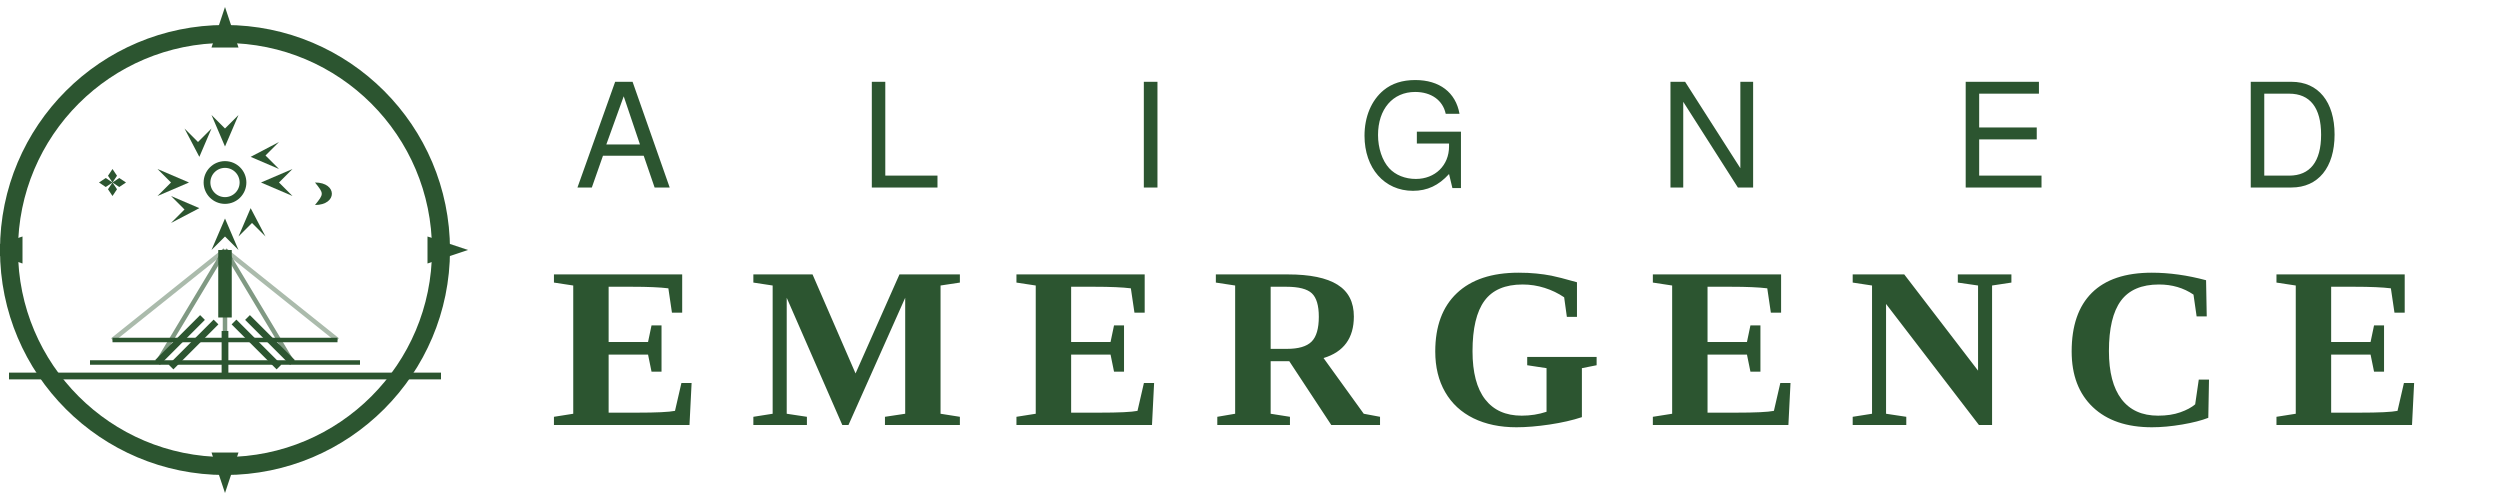
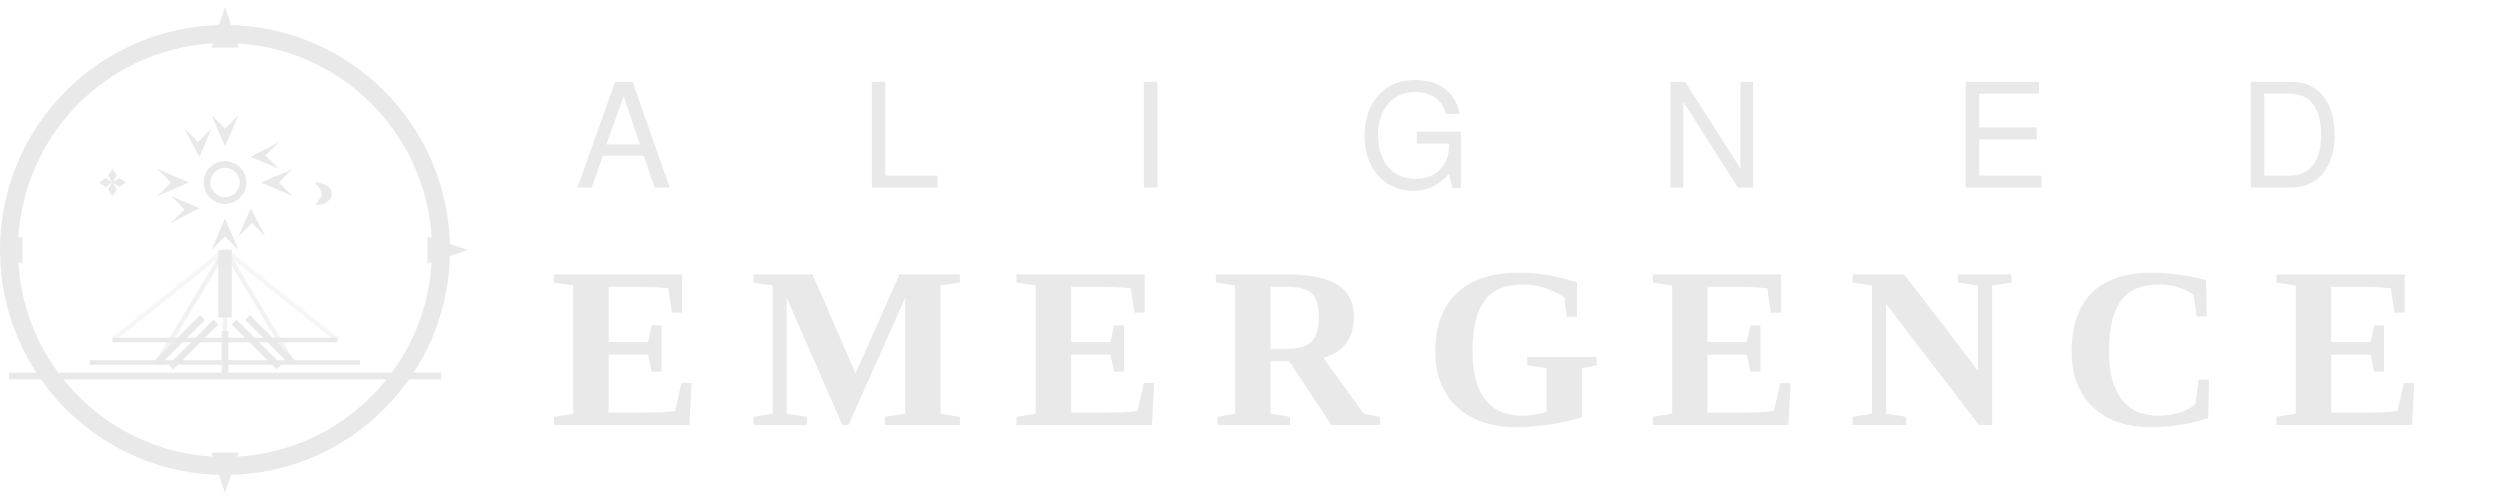
<svg xmlns="http://www.w3.org/2000/svg" viewBox="0 0 1000 200">
  <defs>
    <style>
-       .logo-text-green {
+       .logo-text-light {
        font-family: 'Helvetica Neue', 'Helvetica', 'Arial', sans-serif;
-         fill: #2c5530;
+         fill: #E9E9E9;
      }
      .aligned {
        font-size: 58px;
        font-weight: 300;
        letter-spacing: 1.3em;
      }
      .emergence {
        font-size: 92px;
        font-weight: 700;
        letter-spacing: 0.2em;
        font-family: 'Times New Roman', 'Georgia', serif;
      }
    </style>
  </defs>
  <g transform="translate(90, 100) scale(1.8)">
-     <circle cx="0" cy="0" r="48" fill="none" stroke="#2c5530" stroke-width="4" />
-     <path d="M0,-54 L-3,-45 L3,-45 Z" fill="#2c5530" />
-     <path d="M0,54 L-3,45 L3,45 Z" fill="#2c5530" />
-     <path d="M-54,0 L-45,-3 L-45,3 Z" fill="#2c5530" />
-     <path d="M54,0 L45,-3 L45,3 Z" fill="#2c5530" />
-     <line x1="0" y1="0" x2="0" y2="15" stroke="#2c5530" stroke-width="3" />
-     <line x1="0" y1="0" x2="-15" y2="25" stroke="#2c5530" stroke-width="1" opacity="0.6" />
-     <line x1="0" y1="0" x2="0" y2="25" stroke="#2c5530" stroke-width="1" opacity="0.6" />
-     <line x1="0" y1="0" x2="15" y2="25" stroke="#2c5530" stroke-width="1" opacity="0.6" />
-     <line x1="0" y1="0" x2="-25" y2="20" stroke="#2c5530" stroke-width="1" opacity="0.4" />
-     <line x1="0" y1="0" x2="25" y2="20" stroke="#2c5530" stroke-width="1" opacity="0.4" />
+     <circle cx="0" cy="0" r="48" fill="none" stroke="#E9E9E9" stroke-width="4" />
+     <path d="M0,-54 L-3,-45 L3,-45 Z" fill="#E9E9E9" />
+     <path d="M0,54 L-3,45 L3,45 Z" fill="#E9E9E9" />
+     <path d="M-54,0 L-45,-3 L-45,3 Z" fill="#E9E9E9" />
+     <path d="M54,0 L45,-3 L45,3 Z" fill="#E9E9E9" />
+     <line x1="0" y1="0" x2="0" y2="15" stroke="#E9E9E9" stroke-width="3" />
+     <line x1="0" y1="0" x2="-15" y2="25" stroke="#E9E9E9" stroke-width="1" opacity="0.6" />
+     <line x1="0" y1="0" x2="0" y2="25" stroke="#E9E9E9" stroke-width="1" opacity="0.6" />
+     <line x1="0" y1="0" x2="15" y2="25" stroke="#E9E9E9" stroke-width="1" opacity="0.6" />
+     <line x1="0" y1="0" x2="-25" y2="20" stroke="#E9E9E9" stroke-width="1" opacity="0.4" />
+     <line x1="0" y1="0" x2="25" y2="20" stroke="#E9E9E9" stroke-width="1" opacity="0.4" />
    <g transform="translate(0,-15)">
-       <circle cx="0" cy="0" r="4" fill="none" stroke="#2c5530" stroke-width="1.5" />
-       <path d="M0,-8 L-3,-15 L0,-12 L3,-15 Z" fill="#2c5530" />
-       <path d="M8,0 L15,-3 L12,0 L15,3 Z" fill="#2c5530" />
-       <path d="M0,8 L3,15 L0,12 L-3,15 Z" fill="#2c5530" />
-       <path d="M-8,0 L-15,3 L-12,0 L-15,-3 Z" fill="#2c5530" />
-       <path d="M5.7,-5.7 L12,-9 L9,-6 L12,-3 Z" fill="#2c5530" />
-       <path d="M5.7,5.7 L9,12 L6,9 L3,12 Z" fill="#2c5530" />
-       <path d="M-5.7,5.7 L-12,9 L-9,6 L-12,3 Z" fill="#2c5530" />
-       <path d="M-5.7,-5.7 L-9,-12 L-6,-9 L-3,-12 Z" fill="#2c5530" />
+       <circle cx="0" cy="0" r="4" fill="none" stroke="#E9E9E9" stroke-width="1.5" />
+       <path d="M0,-8 L-3,-15 L0,-12 L3,-15 Z" fill="#E9E9E9" />
+       <path d="M8,0 L15,-3 L12,0 L15,3 Z" fill="#E9E9E9" />
+       <path d="M0,8 L3,15 L0,12 L-3,15 Z" fill="#E9E9E9" />
+       <path d="M-8,0 L-15,3 L-12,0 L-15,-3 Z" fill="#E9E9E9" />
+       <path d="M5.7,-5.7 L12,-9 L9,-6 L12,-3 Z" fill="#E9E9E9" />
+       <path d="M5.7,5.7 L9,12 L6,9 L3,12 Z" fill="#E9E9E9" />
+       <path d="M-5.7,5.7 L-12,9 L-9,6 L-12,3 Z" fill="#E9E9E9" />
+       <path d="M-5.7,-5.7 L-9,-12 L-6,-9 L-3,-12 Z" fill="#E9E9E9" />
    </g>
    <g transform="translate(-25,-15)">
-       <path d="M0,-3 L-1,-1.5 L0,0 L1,-1.5 Z" fill="#2c5530" />
-       <path d="M3,0 L1.5,-1 L0,0 L1.5,1 Z" fill="#2c5530" />
-       <path d="M0,3 L1,1.5 L0,0 L-1,1.5 Z" fill="#2c5530" />
-       <path d="M-3,0 L-1.5,1 L0,0 L-1.5,-1 Z" fill="#2c5530" />
+       <path d="M0,-3 L-1,-1.5 L0,0 L1,-1.5 Z" fill="#E9E9E9" />
+       <path d="M3,0 L1.5,-1 L0,0 L1.5,1 Z" fill="#E9E9E9" />
+       <path d="M0,3 L1,1.5 L0,0 L-1,1.5 Z" fill="#E9E9E9" />
+       <path d="M-3,0 L-1.5,1 L0,0 L-1.5,-1 Z" fill="#E9E9E9" />
    </g>
-     <path d="M20,-15 C25,-15 25,-10 20,-10 C22,-12.5 22,-12.5 20,-15" fill="#2c5530" />
-     <line x1="-25" y1="20" x2="25" y2="20" stroke="#2c5530" stroke-width="1" />
-     <line x1="-48" y1="28" x2="48" y2="28" stroke="#2c5530" stroke-width="1.5" />
-     <line x1="-30" y1="25" x2="30" y2="25" stroke="#2c5530" stroke-width="1" />
-     <g stroke="#2c5530" stroke-width="1.5" fill="none">
+     <path d="M20,-15 C25,-15 25,-10 20,-10 C22,-12.5 22,-12.5 20,-15" fill="#E9E9E9" />
+     <line x1="-25" y1="20" x2="25" y2="20" stroke="#E9E9E9" stroke-width="1" />
+     <line x1="-48" y1="28" x2="48" y2="28" stroke="#E9E9E9" stroke-width="1.5" />
+     <line x1="-30" y1="25" x2="30" y2="25" stroke="#E9E9E9" stroke-width="1" />
+     <g stroke="#E9E9E9" stroke-width="1.5" fill="none">
      <path d="M-5,15 Q-10,20 -15,25" />
      <path d="M0,18 Q0,23 0,28" />
      <path d="M5,15 Q10,20 15,25" />
      <path d="M-2,16 Q-7,21 -12,26" />
      <path d="M2,16 Q7,21 12,26" />
    </g>
  </g>
-   <text x="230" y="75" class="logo-text-green aligned">ALIGNED</text>
-   <text x="220" y="170" class="logo-text-green emergence">EMERGENCE</text>
+   <text x="230" y="75" class="logo-text-light aligned">ALIGNED</text>
+   <text x="220" y="170" class="logo-text-light emergence">EMERGENCE</text>
</svg>
